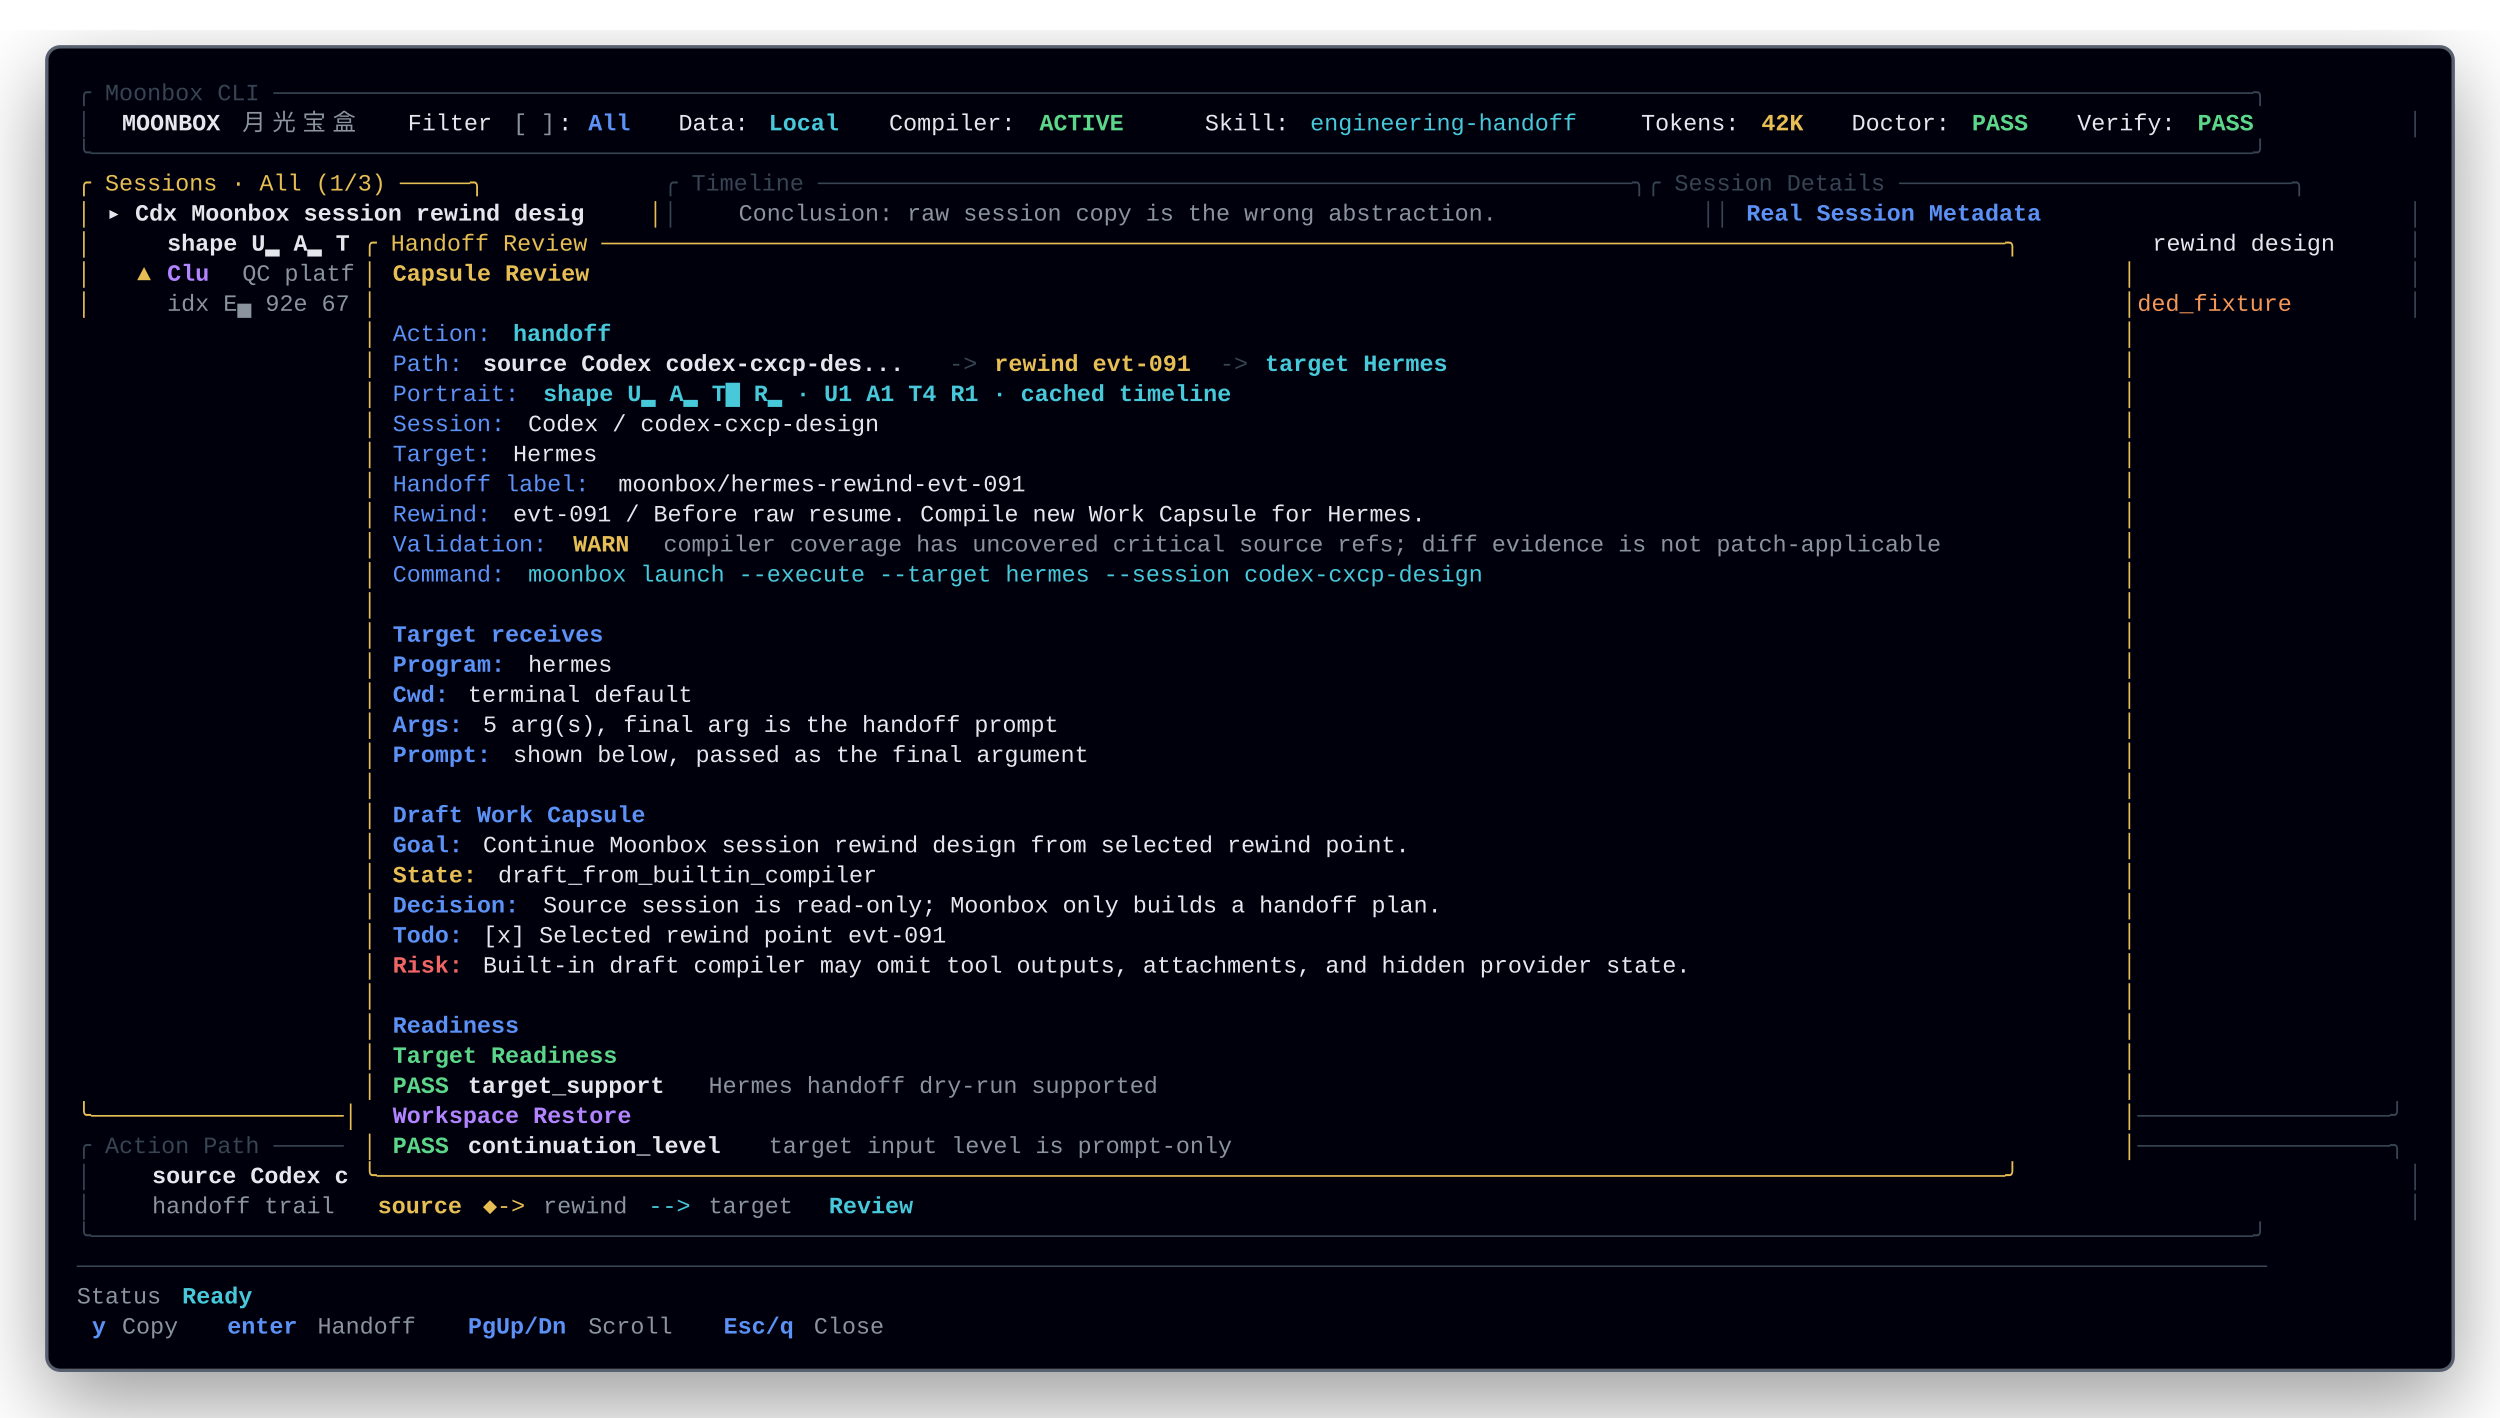
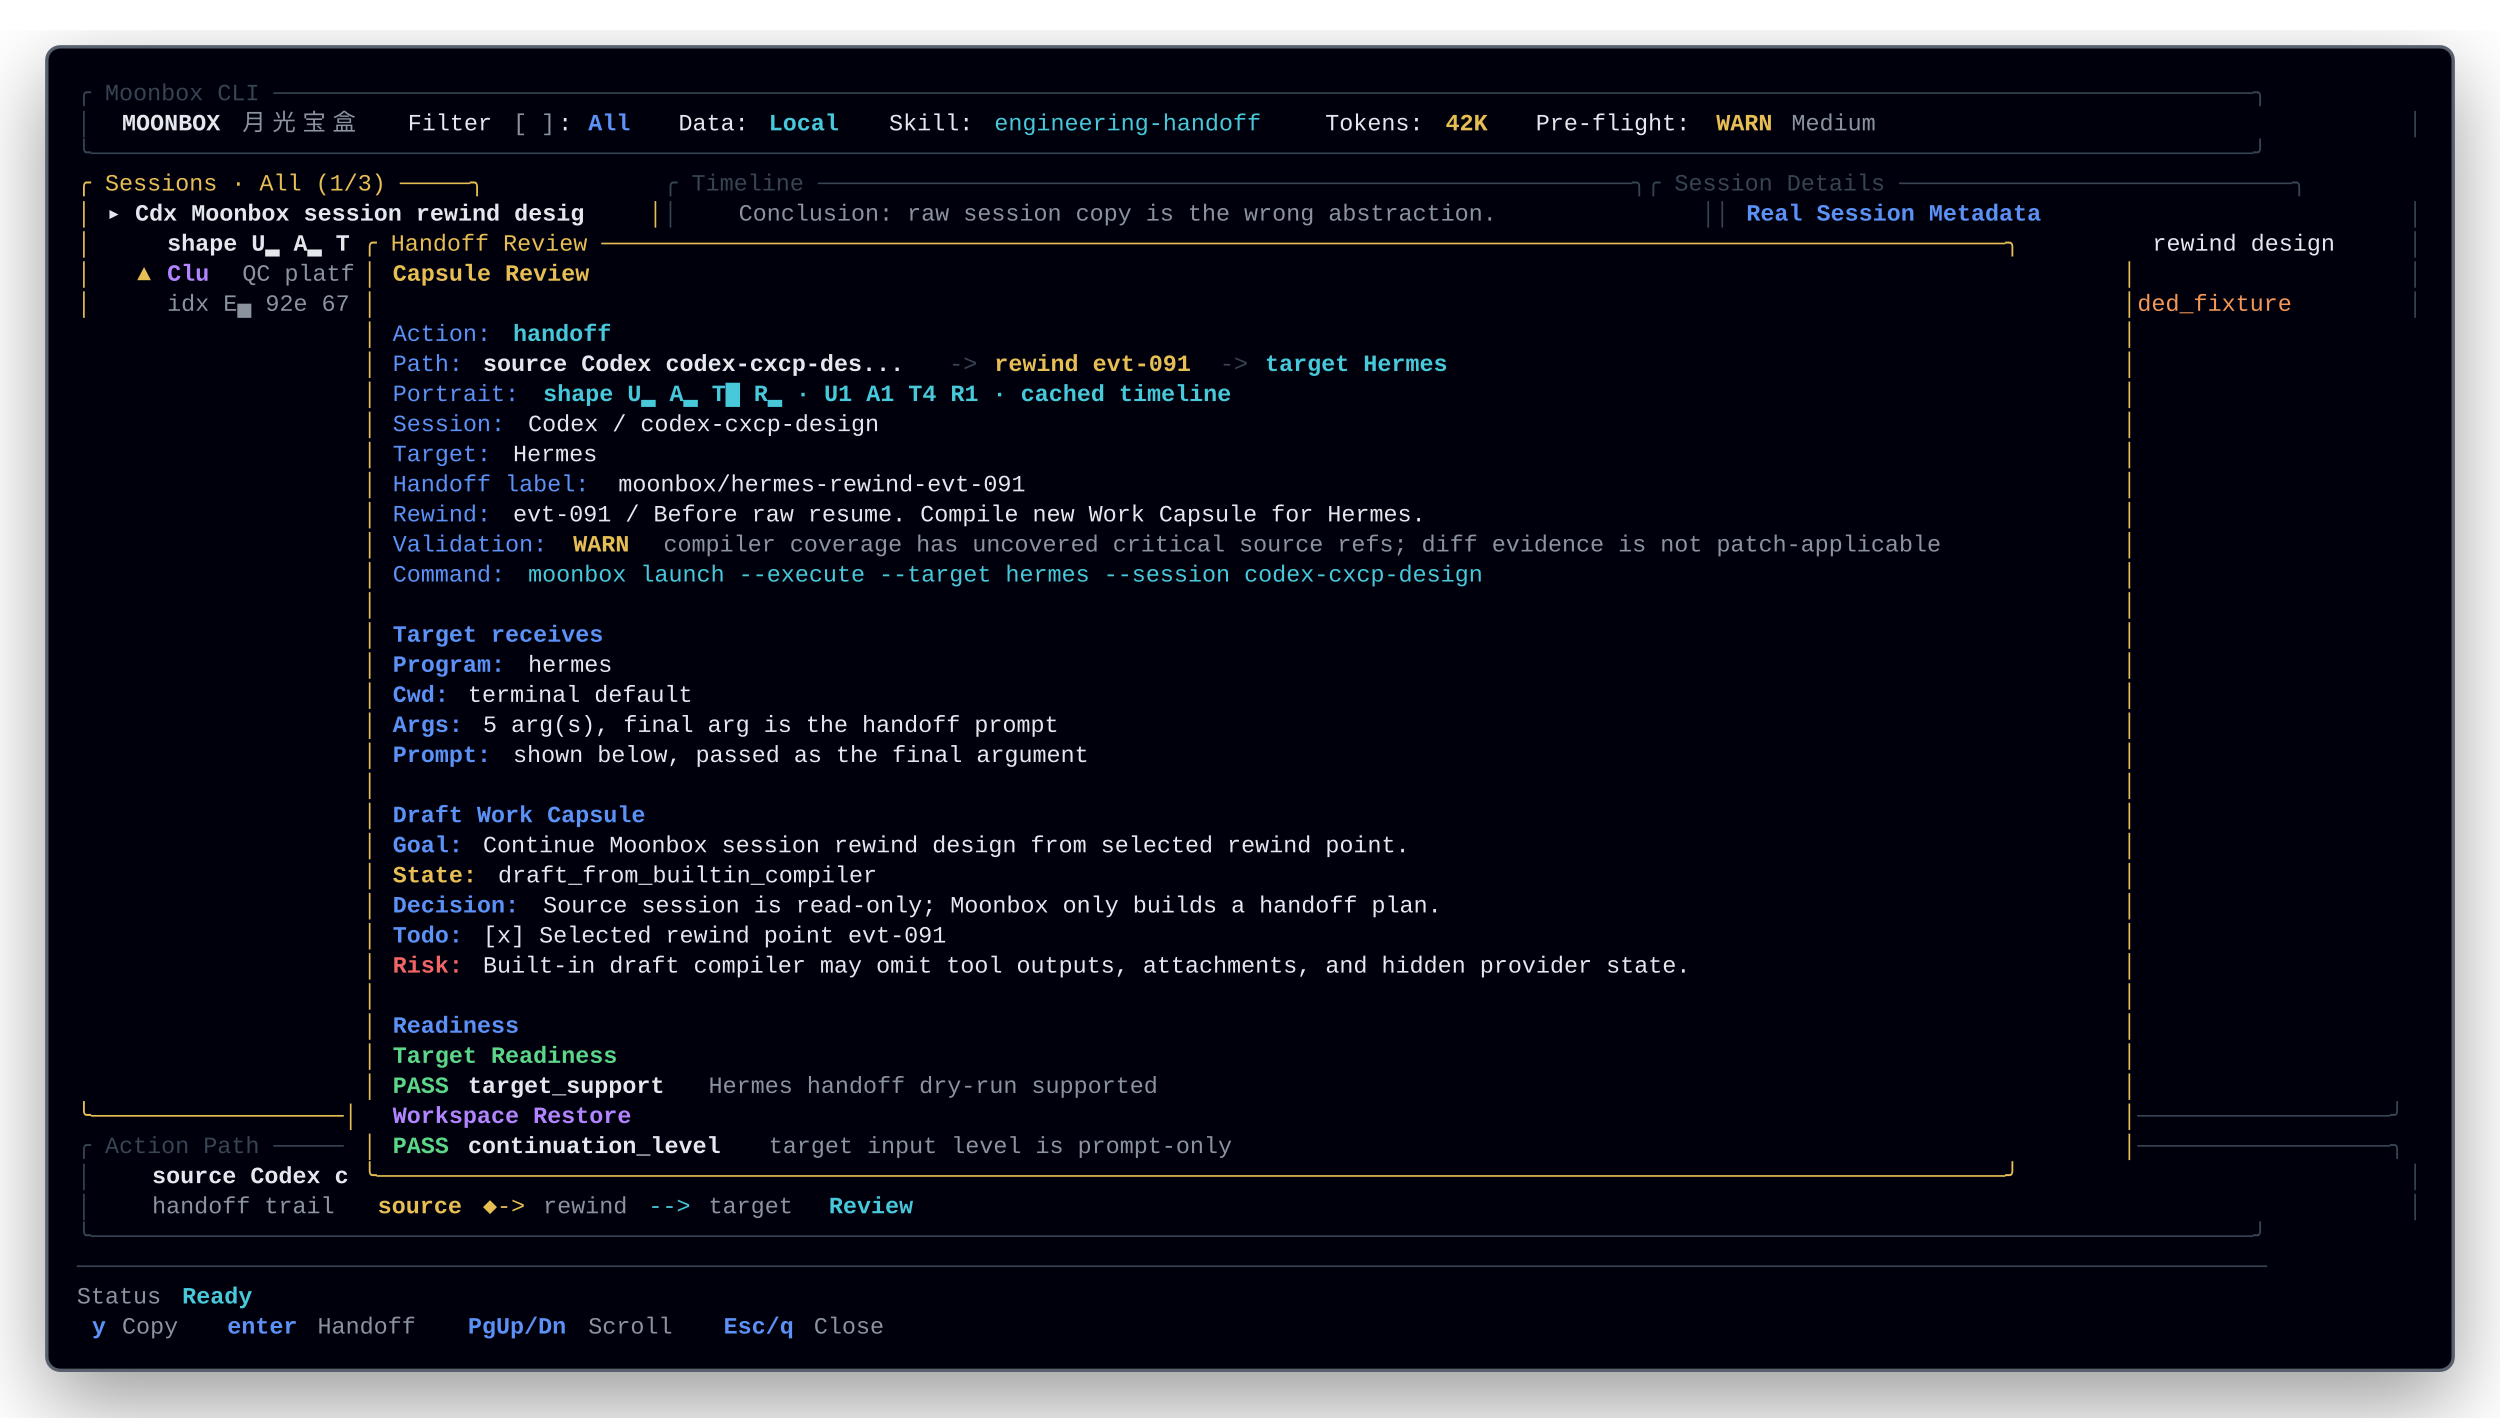
<svg xmlns="http://www.w3.org/2000/svg" width="1496" height="848" viewBox="0 0 1496 848" role="img" aria-labelledby="title desc">
  <defs>
    <filter id="shadow" x="-10%" y="-10%" width="120%" height="120%">
      <feDropShadow dx="0" dy="18" stdDeviation="26" flood-color="#000000" flood-opacity="0.40" />
    </filter>
    <style>
      .mono { font-family: ui-monospace, SFMono-Regular, Menlo, Monaco, Consolas, "Liberation Mono", monospace; white-space: pre; }
    </style>
  </defs>
  <rect x="28" y="28" width="1440" height="792" rx="8" fill="#050607" stroke="#58616f" stroke-width="2" filter="url(#shadow)" />
  <text x="46" y="60" class="mono" font-size="14" font-weight="500" fill="#374452">╭ Moonbox CLI ─────────────────────────────────────────────────────────────────────────────────────────────────────────────────────────────────────────────╮</text>
  <text x="46" y="78" class="mono" font-size="14" font-weight="500" fill="#374452">│</text>
  <text x="73" y="78" class="mono" font-size="14" font-weight="800" fill="#e4e8ec">MOONBOX</text>
  <text x="145" y="78" class="mono" font-size="14" font-weight="500" fill="#8b949e">月</text>
  <text x="163" y="78" class="mono" font-size="14" font-weight="500" fill="#8b949e">光</text>
  <text x="181" y="78" class="mono" font-size="14" font-weight="500" fill="#8b949e">宝</text>
  <text x="199" y="78" class="mono" font-size="14" font-weight="500" fill="#8b949e">盒</text>
  <text x="244" y="78" class="mono" font-size="14" font-weight="500" fill="#e4e8ec">Filter</text>
  <text x="307" y="78" class="mono" font-size="14" font-weight="500" fill="#8b949e">[ ]</text>
  <text x="334" y="78" class="mono" font-size="14" font-weight="500" fill="#e4e8ec">:</text>
  <text x="352" y="78" class="mono" font-size="14" font-weight="800" fill="#5c91f5">All</text>
  <text x="406" y="78" class="mono" font-size="14" font-weight="500" fill="#e4e8ec">Data:</text>
  <text x="460" y="78" class="mono" font-size="14" font-weight="800" fill="#47c9da">Local</text>
-   <text x="532" y="78" class="mono" font-size="14" font-weight="500" fill="#e4e8ec">Compiler:</text>
-   <text x="622" y="78" class="mono" font-size="14" font-weight="800" fill="#5cd689">ACTIVE</text>
-   <text x="721" y="78" class="mono" font-size="14" font-weight="500" fill="#e4e8ec">Skill:</text>
-   <text x="784" y="78" class="mono" font-size="14" font-weight="500" fill="#47c9da">engineering-handoff</text>
-   <text x="982" y="78" class="mono" font-size="14" font-weight="500" fill="#e4e8ec">Tokens:</text>
-   <text x="1054" y="78" class="mono" font-size="14" font-weight="800" fill="#e6be53">42K</text>
-   <text x="1108" y="78" class="mono" font-size="14" font-weight="500" fill="#e4e8ec">Doctor:</text>
-   <text x="1180" y="78" class="mono" font-size="14" font-weight="800" fill="#5cd689">PASS</text>
-   <text x="1243" y="78" class="mono" font-size="14" font-weight="500" fill="#e4e8ec">Verify:</text>
-   <text x="1315" y="78" class="mono" font-size="14" font-weight="800" fill="#5cd689">PASS</text>
+   <text x="532" y="78" class="mono" font-size="14" font-weight="500" fill="#e4e8ec">Skill:</text>
+   <text x="595" y="78" class="mono" font-size="14" font-weight="500" fill="#47c9da">engineering-handoff</text>
+   <text x="793" y="78" class="mono" font-size="14" font-weight="500" fill="#e4e8ec">Tokens:</text>
+   <text x="865" y="78" class="mono" font-size="14" font-weight="800" fill="#e6be53">42K</text>
+   <text x="919" y="78" class="mono" font-size="14" font-weight="500" fill="#e4e8ec">Pre-flight:</text>
+   <text x="1027" y="78" class="mono" font-size="14" font-weight="800" fill="#e6be53">WARN</text>
+   <text x="1072" y="78" class="mono" font-size="14" font-weight="500" fill="#8b949e">Medium</text>
  <text x="1441" y="78" class="mono" font-size="14" font-weight="500" fill="#374452">│</text>
  <text x="46" y="96" class="mono" font-size="14" font-weight="500" fill="#374452">╰──────────────────────────────────────────────────────────────────────────────────────────────────────────────────────────────────────────────────────────╯</text>
  <text x="46" y="114" class="mono" font-size="14" font-weight="500" fill="#e6be53">╭ Sessions · All (1/3)           ─────╮</text>
  <text x="397" y="114" class="mono" font-size="14" font-weight="500" fill="#374452">╭ Timeline ──────────────────────────────────────────────────────────╮╭ Session Details ────────────────────────────╮</text>
  <text x="46" y="132" class="mono" font-size="14" font-weight="500" fill="#e6be53">│</text>
  <text x="64" y="132" class="mono" font-size="14" font-weight="800" fill="#e4e8ec">▸ Cdx  Moonbox session rewind desig</text>
  <text x="388" y="132" class="mono" font-size="14" font-weight="500" fill="#e6be53">│</text>
  <text x="397" y="132" class="mono" font-size="14" font-weight="500" fill="#374452">│</text>
  <text x="442" y="132" class="mono" font-size="14" font-weight="500" fill="#8b949e">Conclusion: raw session copy is the wrong abstraction.</text>
  <text x="1018" y="132" class="mono" font-size="14" font-weight="500" fill="#374452">││</text>
  <text x="1045" y="132" class="mono" font-size="14" font-weight="800" fill="#5c91f5">Real Session Metadata</text>
  <text x="1441" y="132" class="mono" font-size="14" font-weight="500" fill="#374452">│</text>
  <text x="46" y="150" class="mono" font-size="14" font-weight="500" fill="#e6be53">│</text>
  <text x="100" y="150" class="mono" font-size="14" font-weight="800" fill="#e4e8ec">shape U▂ A▂ T</text>
  <text x="217" y="150" class="mono" font-size="14" font-weight="500" fill="#e6be53">╭ Handoff Review ────────────────────────────────────────────────────────────────────────────────────────────────────╮</text>
  <text x="1288" y="150" class="mono" font-size="14" font-weight="500" fill="#e4e8ec">rewind design</text>
  <text x="1441" y="150" class="mono" font-size="14" font-weight="500" fill="#374452">│</text>
  <text x="46" y="168" class="mono" font-size="14" font-weight="500" fill="#e6be53">│</text>
  <text x="82" y="168" class="mono" font-size="14" font-weight="500" fill="#e6be53">▲</text>
  <text x="100" y="168" class="mono" font-size="14" font-weight="800" fill="#b284ff">Clu</text>
  <text x="145" y="168" class="mono" font-size="14" font-weight="500" fill="#8b949e">QC platf</text>
  <text x="217" y="168" class="mono" font-size="14" font-weight="500" fill="#e6be53">│</text>
  <text x="235" y="168" class="mono" font-size="14" font-weight="800" fill="#e6be53">Capsule Review</text>
  <text x="1270" y="168" class="mono" font-size="14" font-weight="500" fill="#e6be53">│</text>
  <text x="1441" y="168" class="mono" font-size="14" font-weight="500" fill="#374452">│</text>
  <text x="46" y="186" class="mono" font-size="14" font-weight="500" fill="#e6be53">│</text>
  <text x="100" y="186" class="mono" font-size="14" font-weight="500" fill="#8b949e">idx E▄ 92e 67</text>
  <text x="217" y="186" class="mono" font-size="14" font-weight="500" fill="#e6be53">│</text>
  <text x="1270" y="186" class="mono" font-size="14" font-weight="500" fill="#e6be53">│</text>
  <text x="1279" y="186" class="mono" font-size="14" font-weight="500" fill="#f59756">ded_fixture</text>
  <text x="1441" y="186" class="mono" font-size="14" font-weight="500" fill="#374452">│</text>
  <text x="217" y="204" class="mono" font-size="14" font-weight="500" fill="#e6be53">│</text>
  <text x="235" y="204" class="mono" font-size="14" font-weight="500" fill="#5c91f5">Action:</text>
  <text x="307" y="204" class="mono" font-size="14" font-weight="800" fill="#47c9da">handoff</text>
  <text x="1270" y="204" class="mono" font-size="14" font-weight="500" fill="#e6be53">│</text>
  <text x="217" y="222" class="mono" font-size="14" font-weight="500" fill="#e6be53">│</text>
  <text x="235" y="222" class="mono" font-size="14" font-weight="500" fill="#5c91f5">Path:</text>
  <text x="289" y="222" class="mono" font-size="14" font-weight="800" fill="#e4e8ec">source Codex codex-cxcp-des...</text>
  <text x="568" y="222" class="mono" font-size="14" font-weight="500" fill="#374452">-&gt;</text>
  <text x="595" y="222" class="mono" font-size="14" font-weight="800" fill="#e6be53">rewind evt-091</text>
  <text x="730" y="222" class="mono" font-size="14" font-weight="500" fill="#374452">-&gt;</text>
  <text x="757" y="222" class="mono" font-size="14" font-weight="800" fill="#47c9da">target Hermes</text>
  <text x="1270" y="222" class="mono" font-size="14" font-weight="500" fill="#e6be53">│</text>
  <text x="217" y="240" class="mono" font-size="14" font-weight="500" fill="#e6be53">│</text>
  <text x="235" y="240" class="mono" font-size="14" font-weight="500" fill="#5c91f5">Portrait:</text>
  <text x="325" y="240" class="mono" font-size="14" font-weight="800" fill="#47c9da">shape U▂ A▂ T▇ R▂ · U1 A1 T4 R1 · cached timeline</text>
  <text x="1270" y="240" class="mono" font-size="14" font-weight="500" fill="#e6be53">│</text>
  <text x="217" y="258" class="mono" font-size="14" font-weight="500" fill="#e6be53">│</text>
  <text x="235" y="258" class="mono" font-size="14" font-weight="500" fill="#5c91f5">Session:</text>
  <text x="316" y="258" class="mono" font-size="14" font-weight="500" fill="#e4e8ec">Codex / codex-cxcp-design</text>
  <text x="1270" y="258" class="mono" font-size="14" font-weight="500" fill="#e6be53">│</text>
  <text x="217" y="276" class="mono" font-size="14" font-weight="500" fill="#e6be53">│</text>
  <text x="235" y="276" class="mono" font-size="14" font-weight="500" fill="#5c91f5">Target:</text>
  <text x="307" y="276" class="mono" font-size="14" font-weight="500" fill="#e4e8ec">Hermes</text>
  <text x="1270" y="276" class="mono" font-size="14" font-weight="500" fill="#e6be53">│</text>
  <text x="217" y="294" class="mono" font-size="14" font-weight="500" fill="#e6be53">│</text>
  <text x="235" y="294" class="mono" font-size="14" font-weight="500" fill="#5c91f5">Handoff label:</text>
  <text x="370" y="294" class="mono" font-size="14" font-weight="500" fill="#e4e8ec">moonbox/hermes-rewind-evt-091</text>
  <text x="1270" y="294" class="mono" font-size="14" font-weight="500" fill="#e6be53">│</text>
  <text x="217" y="312" class="mono" font-size="14" font-weight="500" fill="#e6be53">│</text>
  <text x="235" y="312" class="mono" font-size="14" font-weight="500" fill="#5c91f5">Rewind:</text>
  <text x="307" y="312" class="mono" font-size="14" font-weight="500" fill="#e4e8ec">evt-091 / Before raw resume. Compile new Work Capsule for Hermes.</text>
  <text x="1270" y="312" class="mono" font-size="14" font-weight="500" fill="#e6be53">│</text>
  <text x="217" y="330" class="mono" font-size="14" font-weight="500" fill="#e6be53">│</text>
  <text x="235" y="330" class="mono" font-size="14" font-weight="500" fill="#5c91f5">Validation:</text>
  <text x="343" y="330" class="mono" font-size="14" font-weight="800" fill="#e6be53">WARN</text>
  <text x="397" y="330" class="mono" font-size="14" font-weight="500" fill="#8b949e">compiler coverage has uncovered critical source refs; diff evidence is not patch-applicable</text>
  <text x="1270" y="330" class="mono" font-size="14" font-weight="500" fill="#e6be53">│</text>
  <text x="217" y="348" class="mono" font-size="14" font-weight="500" fill="#e6be53">│</text>
  <text x="235" y="348" class="mono" font-size="14" font-weight="500" fill="#5c91f5">Command:</text>
  <text x="316" y="348" class="mono" font-size="14" font-weight="500" fill="#47c9da">moonbox launch --execute --target hermes --session codex-cxcp-design</text>
  <text x="1270" y="348" class="mono" font-size="14" font-weight="500" fill="#e6be53">│</text>
  <text x="217" y="366" class="mono" font-size="14" font-weight="500" fill="#e6be53">│</text>
  <text x="1270" y="366" class="mono" font-size="14" font-weight="500" fill="#e6be53">│</text>
  <text x="217" y="384" class="mono" font-size="14" font-weight="500" fill="#e6be53">│</text>
  <text x="235" y="384" class="mono" font-size="14" font-weight="800" fill="#5c91f5">Target receives</text>
  <text x="1270" y="384" class="mono" font-size="14" font-weight="500" fill="#e6be53">│</text>
  <text x="217" y="402" class="mono" font-size="14" font-weight="500" fill="#e6be53">│</text>
  <text x="235" y="402" class="mono" font-size="14" font-weight="800" fill="#5c91f5">Program:</text>
  <text x="316" y="402" class="mono" font-size="14" font-weight="500" fill="#e4e8ec">hermes</text>
  <text x="1270" y="402" class="mono" font-size="14" font-weight="500" fill="#e6be53">│</text>
  <text x="217" y="420" class="mono" font-size="14" font-weight="500" fill="#e6be53">│</text>
  <text x="235" y="420" class="mono" font-size="14" font-weight="800" fill="#5c91f5">Cwd:</text>
  <text x="280" y="420" class="mono" font-size="14" font-weight="500" fill="#e4e8ec">terminal default</text>
  <text x="1270" y="420" class="mono" font-size="14" font-weight="500" fill="#e6be53">│</text>
  <text x="217" y="438" class="mono" font-size="14" font-weight="500" fill="#e6be53">│</text>
  <text x="235" y="438" class="mono" font-size="14" font-weight="800" fill="#5c91f5">Args:</text>
  <text x="289" y="438" class="mono" font-size="14" font-weight="500" fill="#e4e8ec">5 arg(s), final arg is the handoff prompt</text>
  <text x="1270" y="438" class="mono" font-size="14" font-weight="500" fill="#e6be53">│</text>
  <text x="217" y="456" class="mono" font-size="14" font-weight="500" fill="#e6be53">│</text>
  <text x="235" y="456" class="mono" font-size="14" font-weight="800" fill="#5c91f5">Prompt:</text>
  <text x="307" y="456" class="mono" font-size="14" font-weight="500" fill="#e4e8ec">shown below, passed as the final argument</text>
  <text x="1270" y="456" class="mono" font-size="14" font-weight="500" fill="#e6be53">│</text>
  <text x="217" y="474" class="mono" font-size="14" font-weight="500" fill="#e6be53">│</text>
  <text x="1270" y="474" class="mono" font-size="14" font-weight="500" fill="#e6be53">│</text>
  <text x="217" y="492" class="mono" font-size="14" font-weight="500" fill="#e6be53">│</text>
  <text x="235" y="492" class="mono" font-size="14" font-weight="800" fill="#5c91f5">Draft Work Capsule</text>
  <text x="1270" y="492" class="mono" font-size="14" font-weight="500" fill="#e6be53">│</text>
  <text x="217" y="510" class="mono" font-size="14" font-weight="500" fill="#e6be53">│</text>
  <text x="235" y="510" class="mono" font-size="14" font-weight="800" fill="#5c91f5">Goal:</text>
  <text x="289" y="510" class="mono" font-size="14" font-weight="500" fill="#e4e8ec">Continue Moonbox session rewind design from selected rewind point.</text>
  <text x="1270" y="510" class="mono" font-size="14" font-weight="500" fill="#e6be53">│</text>
  <text x="217" y="528" class="mono" font-size="14" font-weight="500" fill="#e6be53">│</text>
  <text x="235" y="528" class="mono" font-size="14" font-weight="800" fill="#e6be53">State:</text>
  <text x="298" y="528" class="mono" font-size="14" font-weight="500" fill="#e4e8ec">draft_from_builtin_compiler</text>
  <text x="1270" y="528" class="mono" font-size="14" font-weight="500" fill="#e6be53">│</text>
  <text x="217" y="546" class="mono" font-size="14" font-weight="500" fill="#e6be53">│</text>
  <text x="235" y="546" class="mono" font-size="14" font-weight="800" fill="#5c91f5">Decision:</text>
  <text x="325" y="546" class="mono" font-size="14" font-weight="500" fill="#e4e8ec">Source session is read-only; Moonbox only builds a handoff plan.</text>
  <text x="1270" y="546" class="mono" font-size="14" font-weight="500" fill="#e6be53">│</text>
  <text x="217" y="564" class="mono" font-size="14" font-weight="500" fill="#e6be53">│</text>
  <text x="235" y="564" class="mono" font-size="14" font-weight="800" fill="#5c91f5">Todo:</text>
  <text x="289" y="564" class="mono" font-size="14" font-weight="500" fill="#e4e8ec">[x] Selected rewind point evt-091</text>
  <text x="1270" y="564" class="mono" font-size="14" font-weight="500" fill="#e6be53">│</text>
  <text x="217" y="582" class="mono" font-size="14" font-weight="500" fill="#e6be53">│</text>
  <text x="235" y="582" class="mono" font-size="14" font-weight="800" fill="#f16565">Risk:</text>
  <text x="289" y="582" class="mono" font-size="14" font-weight="500" fill="#e4e8ec">Built-in draft compiler may omit tool outputs, attachments, and hidden provider state.</text>
  <text x="1270" y="582" class="mono" font-size="14" font-weight="500" fill="#e6be53">│</text>
  <text x="217" y="600" class="mono" font-size="14" font-weight="500" fill="#e6be53">│</text>
  <text x="1270" y="600" class="mono" font-size="14" font-weight="500" fill="#e6be53">│</text>
  <text x="217" y="618" class="mono" font-size="14" font-weight="500" fill="#e6be53">│</text>
  <text x="235" y="618" class="mono" font-size="14" font-weight="800" fill="#5c91f5">Readiness</text>
  <text x="1270" y="618" class="mono" font-size="14" font-weight="500" fill="#e6be53">│</text>
  <text x="217" y="636" class="mono" font-size="14" font-weight="500" fill="#e6be53">│</text>
  <text x="235" y="636" class="mono" font-size="14" font-weight="800" fill="#5cd689">Target Readiness</text>
  <text x="1270" y="636" class="mono" font-size="14" font-weight="500" fill="#e6be53">│</text>
  <text x="217" y="654" class="mono" font-size="14" font-weight="500" fill="#e6be53">│</text>
  <text x="235" y="654" class="mono" font-size="14" font-weight="800" fill="#5cd689">PASS</text>
  <text x="280" y="654" class="mono" font-size="14" font-weight="800" fill="#e4e8ec">target_support</text>
  <text x="424" y="654" class="mono" font-size="14" font-weight="500" fill="#8b949e">Hermes handoff dry-run supported</text>
  <text x="1270" y="654" class="mono" font-size="14" font-weight="500" fill="#e6be53">│</text>
  <text x="46" y="672" class="mono" font-size="14" font-weight="500" fill="#e6be53">╰──────────────────│</text>
  <text x="235" y="672" class="mono" font-size="14" font-weight="800" fill="#b284ff">Workspace Restore</text>
  <text x="1270" y="672" class="mono" font-size="14" font-weight="500" fill="#e6be53">│</text>
  <text x="1279" y="672" class="mono" font-size="14" font-weight="500" fill="#374452">──────────────────╯</text>
  <text x="46" y="690" class="mono" font-size="14" font-weight="500" fill="#374452">╭ Action Path ─────</text>
  <text x="217" y="690" class="mono" font-size="14" font-weight="500" fill="#e6be53">│</text>
  <text x="235" y="690" class="mono" font-size="14" font-weight="800" fill="#5cd689">PASS</text>
  <text x="280" y="690" class="mono" font-size="14" font-weight="800" fill="#e4e8ec">continuation_level</text>
  <text x="460" y="690" class="mono" font-size="14" font-weight="500" fill="#8b949e">target input level is prompt-only</text>
  <text x="1270" y="690" class="mono" font-size="14" font-weight="500" fill="#e6be53">│</text>
  <text x="1279" y="690" class="mono" font-size="14" font-weight="500" fill="#374452">──────────────────╮</text>
  <text x="46" y="708" class="mono" font-size="14" font-weight="500" fill="#374452">│</text>
  <text x="91" y="708" class="mono" font-size="14" font-weight="800" fill="#e4e8ec">source Codex c</text>
  <text x="217" y="708" class="mono" font-size="14" font-weight="500" fill="#e6be53">╰────────────────────────────────────────────────────────────────────────────────────────────────────────────────────╯</text>
  <text x="1441" y="708" class="mono" font-size="14" font-weight="500" fill="#374452">│</text>
  <text x="46" y="726" class="mono" font-size="14" font-weight="500" fill="#374452">│</text>
  <text x="91" y="726" class="mono" font-size="14" font-weight="500" fill="#8b949e">handoff trail</text>
  <text x="226" y="726" class="mono" font-size="14" font-weight="800" fill="#e6be53">source</text>
  <text x="289" y="726" class="mono" font-size="14" font-weight="500" fill="#e6be53">◆-&gt;</text>
  <text x="325" y="726" class="mono" font-size="14" font-weight="500" fill="#8b949e">rewind</text>
  <text x="388" y="726" class="mono" font-size="14" font-weight="500" fill="#47c9da">--&gt;</text>
  <text x="424" y="726" class="mono" font-size="14" font-weight="500" fill="#8b949e">target</text>
  <text x="496" y="726" class="mono" font-size="14" font-weight="800" fill="#47c9da">Review</text>
  <text x="1441" y="726" class="mono" font-size="14" font-weight="500" fill="#374452">│</text>
  <text x="46" y="744" class="mono" font-size="14" font-weight="500" fill="#374452">╰──────────────────────────────────────────────────────────────────────────────────────────────────────────────────────────────────────────────────────────╯</text>
  <text x="46" y="762" class="mono" font-size="14" font-weight="500" fill="#374452">────────────────────────────────────────────────────────────────────────────────────────────────────────────────────────────────────────────────────────────</text>
  <text x="46" y="780" class="mono" font-size="14" font-weight="500" fill="#8b949e">Status</text>
  <text x="109" y="780" class="mono" font-size="14" font-weight="800" fill="#47c9da">Ready</text>
  <text x="55" y="798" class="mono" font-size="14" font-weight="800" fill="#5c91f5">y</text>
  <text x="73" y="798" class="mono" font-size="14" font-weight="500" fill="#8b949e">Copy</text>
  <text x="136" y="798" class="mono" font-size="14" font-weight="800" fill="#5c91f5">enter</text>
  <text x="190" y="798" class="mono" font-size="14" font-weight="500" fill="#8b949e">Handoff</text>
  <text x="280" y="798" class="mono" font-size="14" font-weight="800" fill="#5c91f5">PgUp/Dn</text>
  <text x="352" y="798" class="mono" font-size="14" font-weight="500" fill="#8b949e">Scroll</text>
  <text x="433" y="798" class="mono" font-size="14" font-weight="800" fill="#5c91f5">Esc/q</text>
  <text x="487" y="798" class="mono" font-size="14" font-weight="500" fill="#8b949e">Close</text>
</svg>
